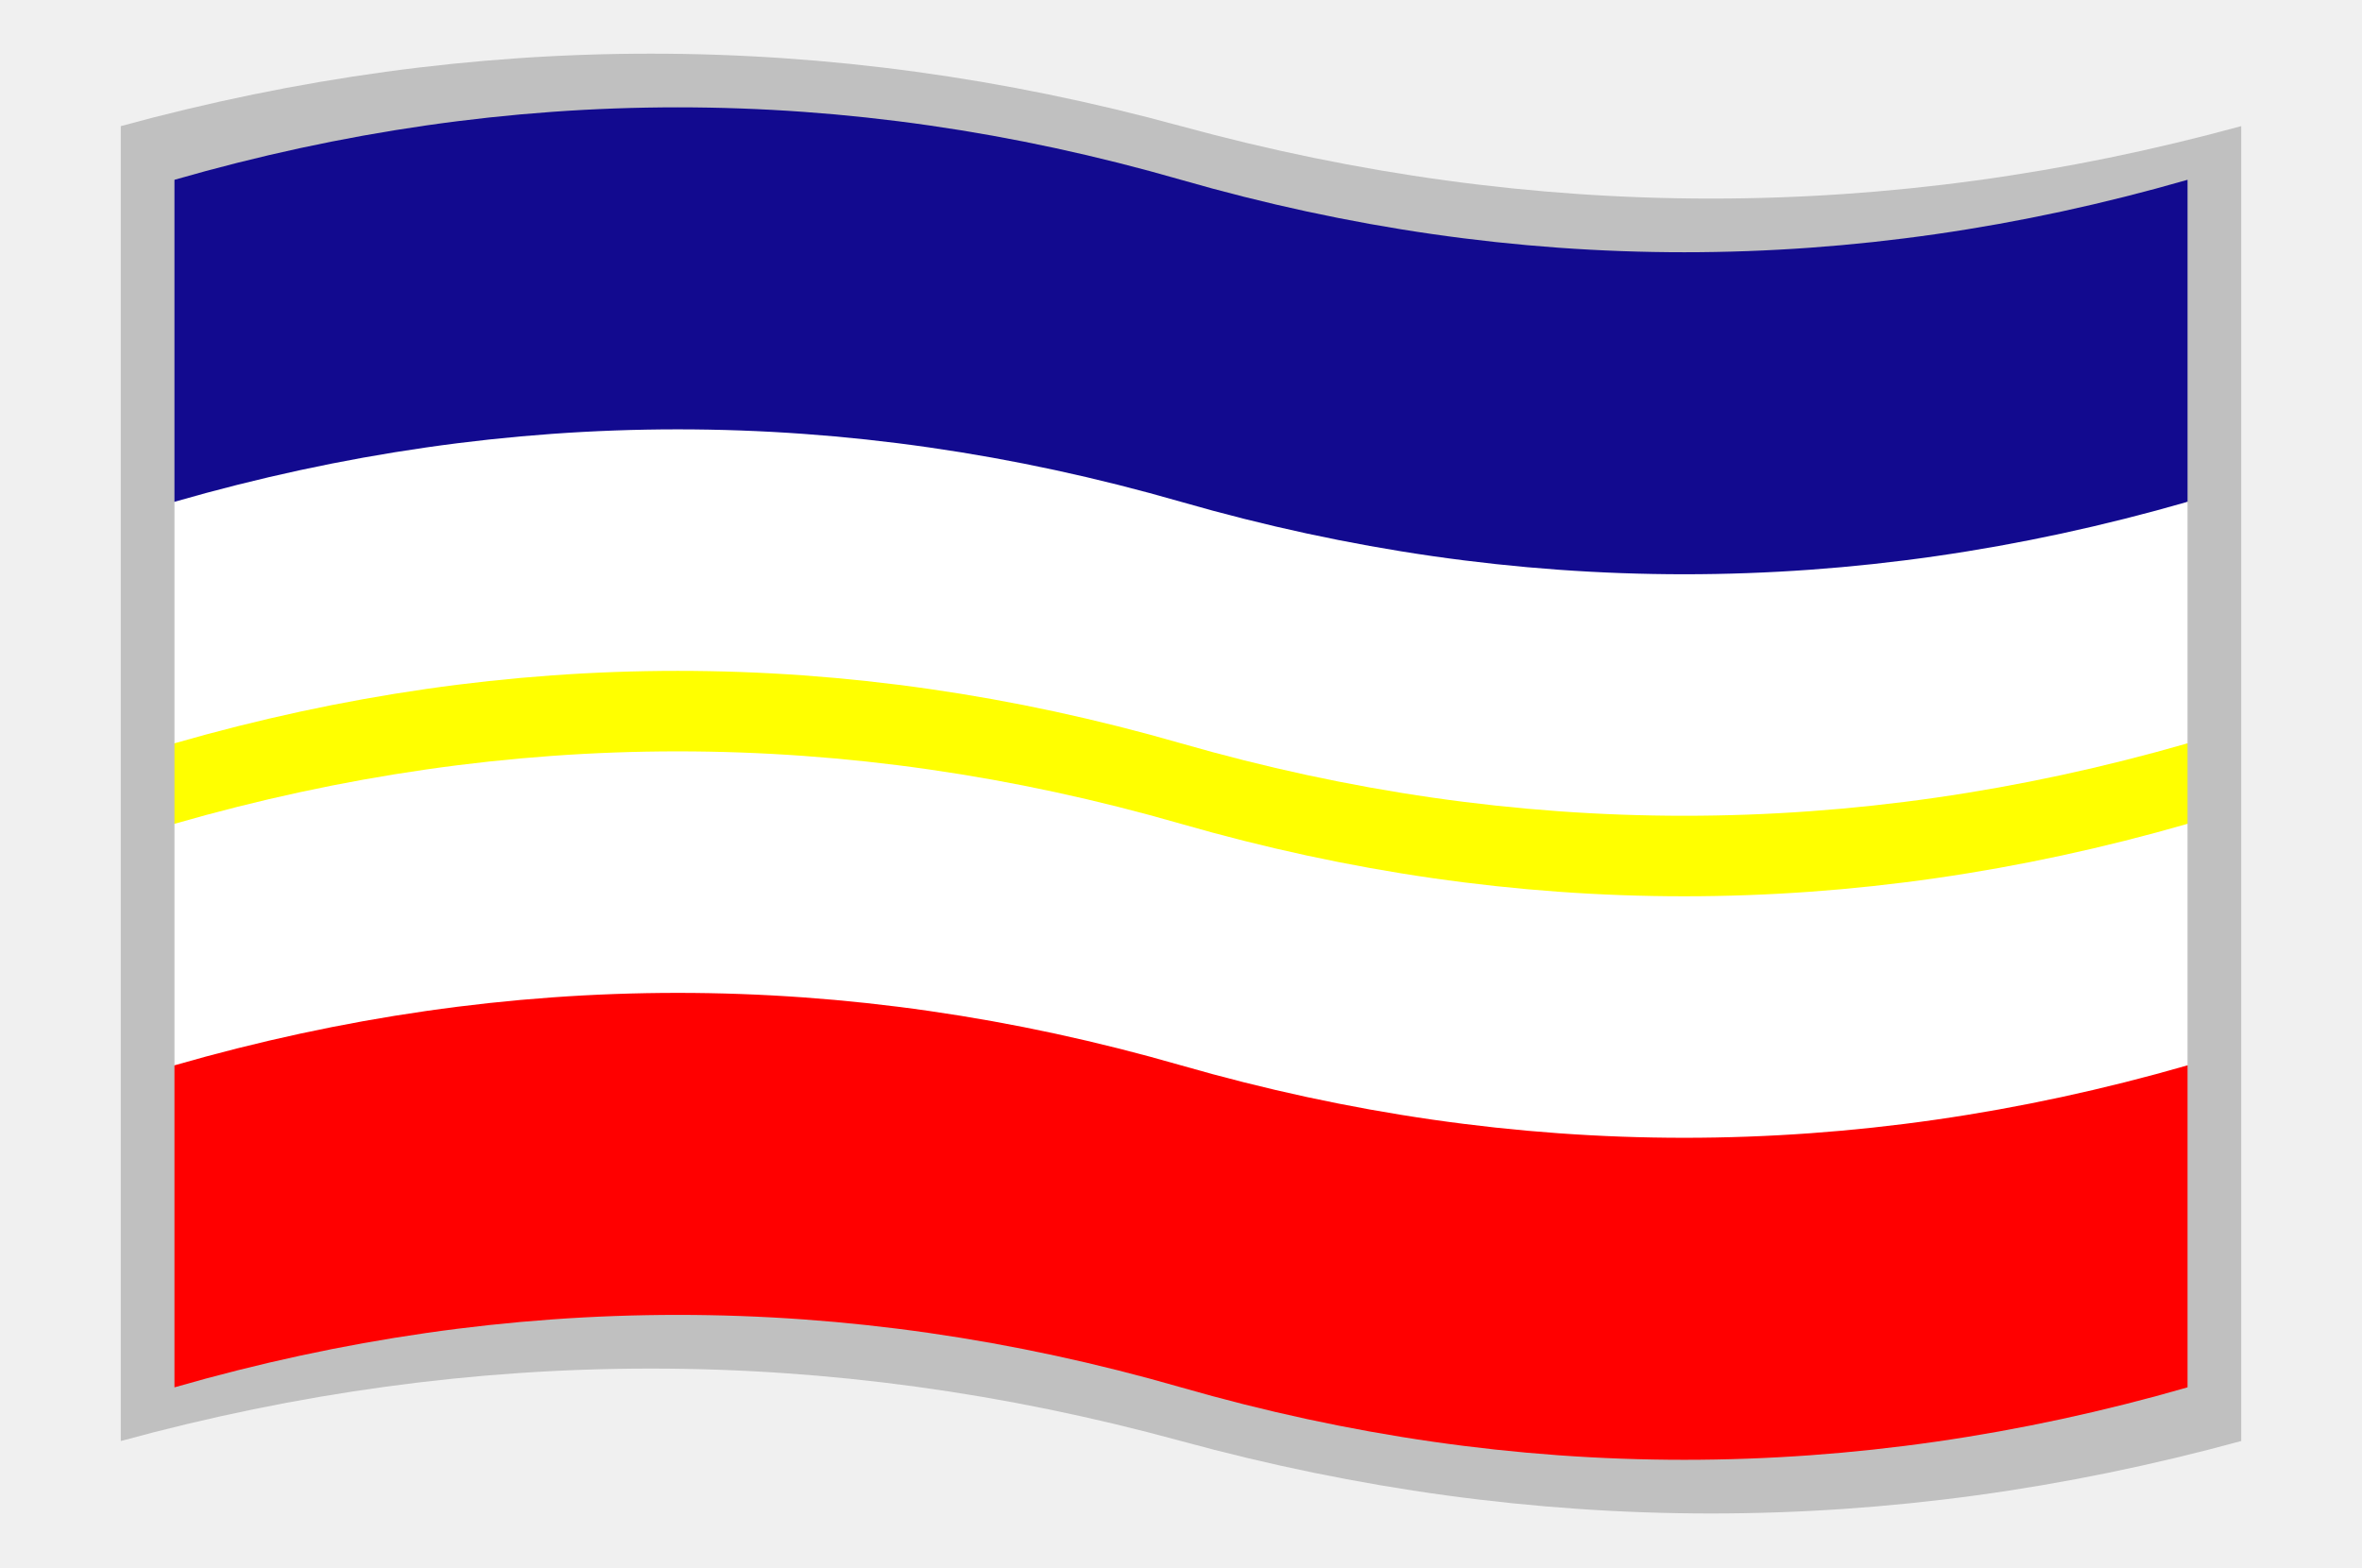
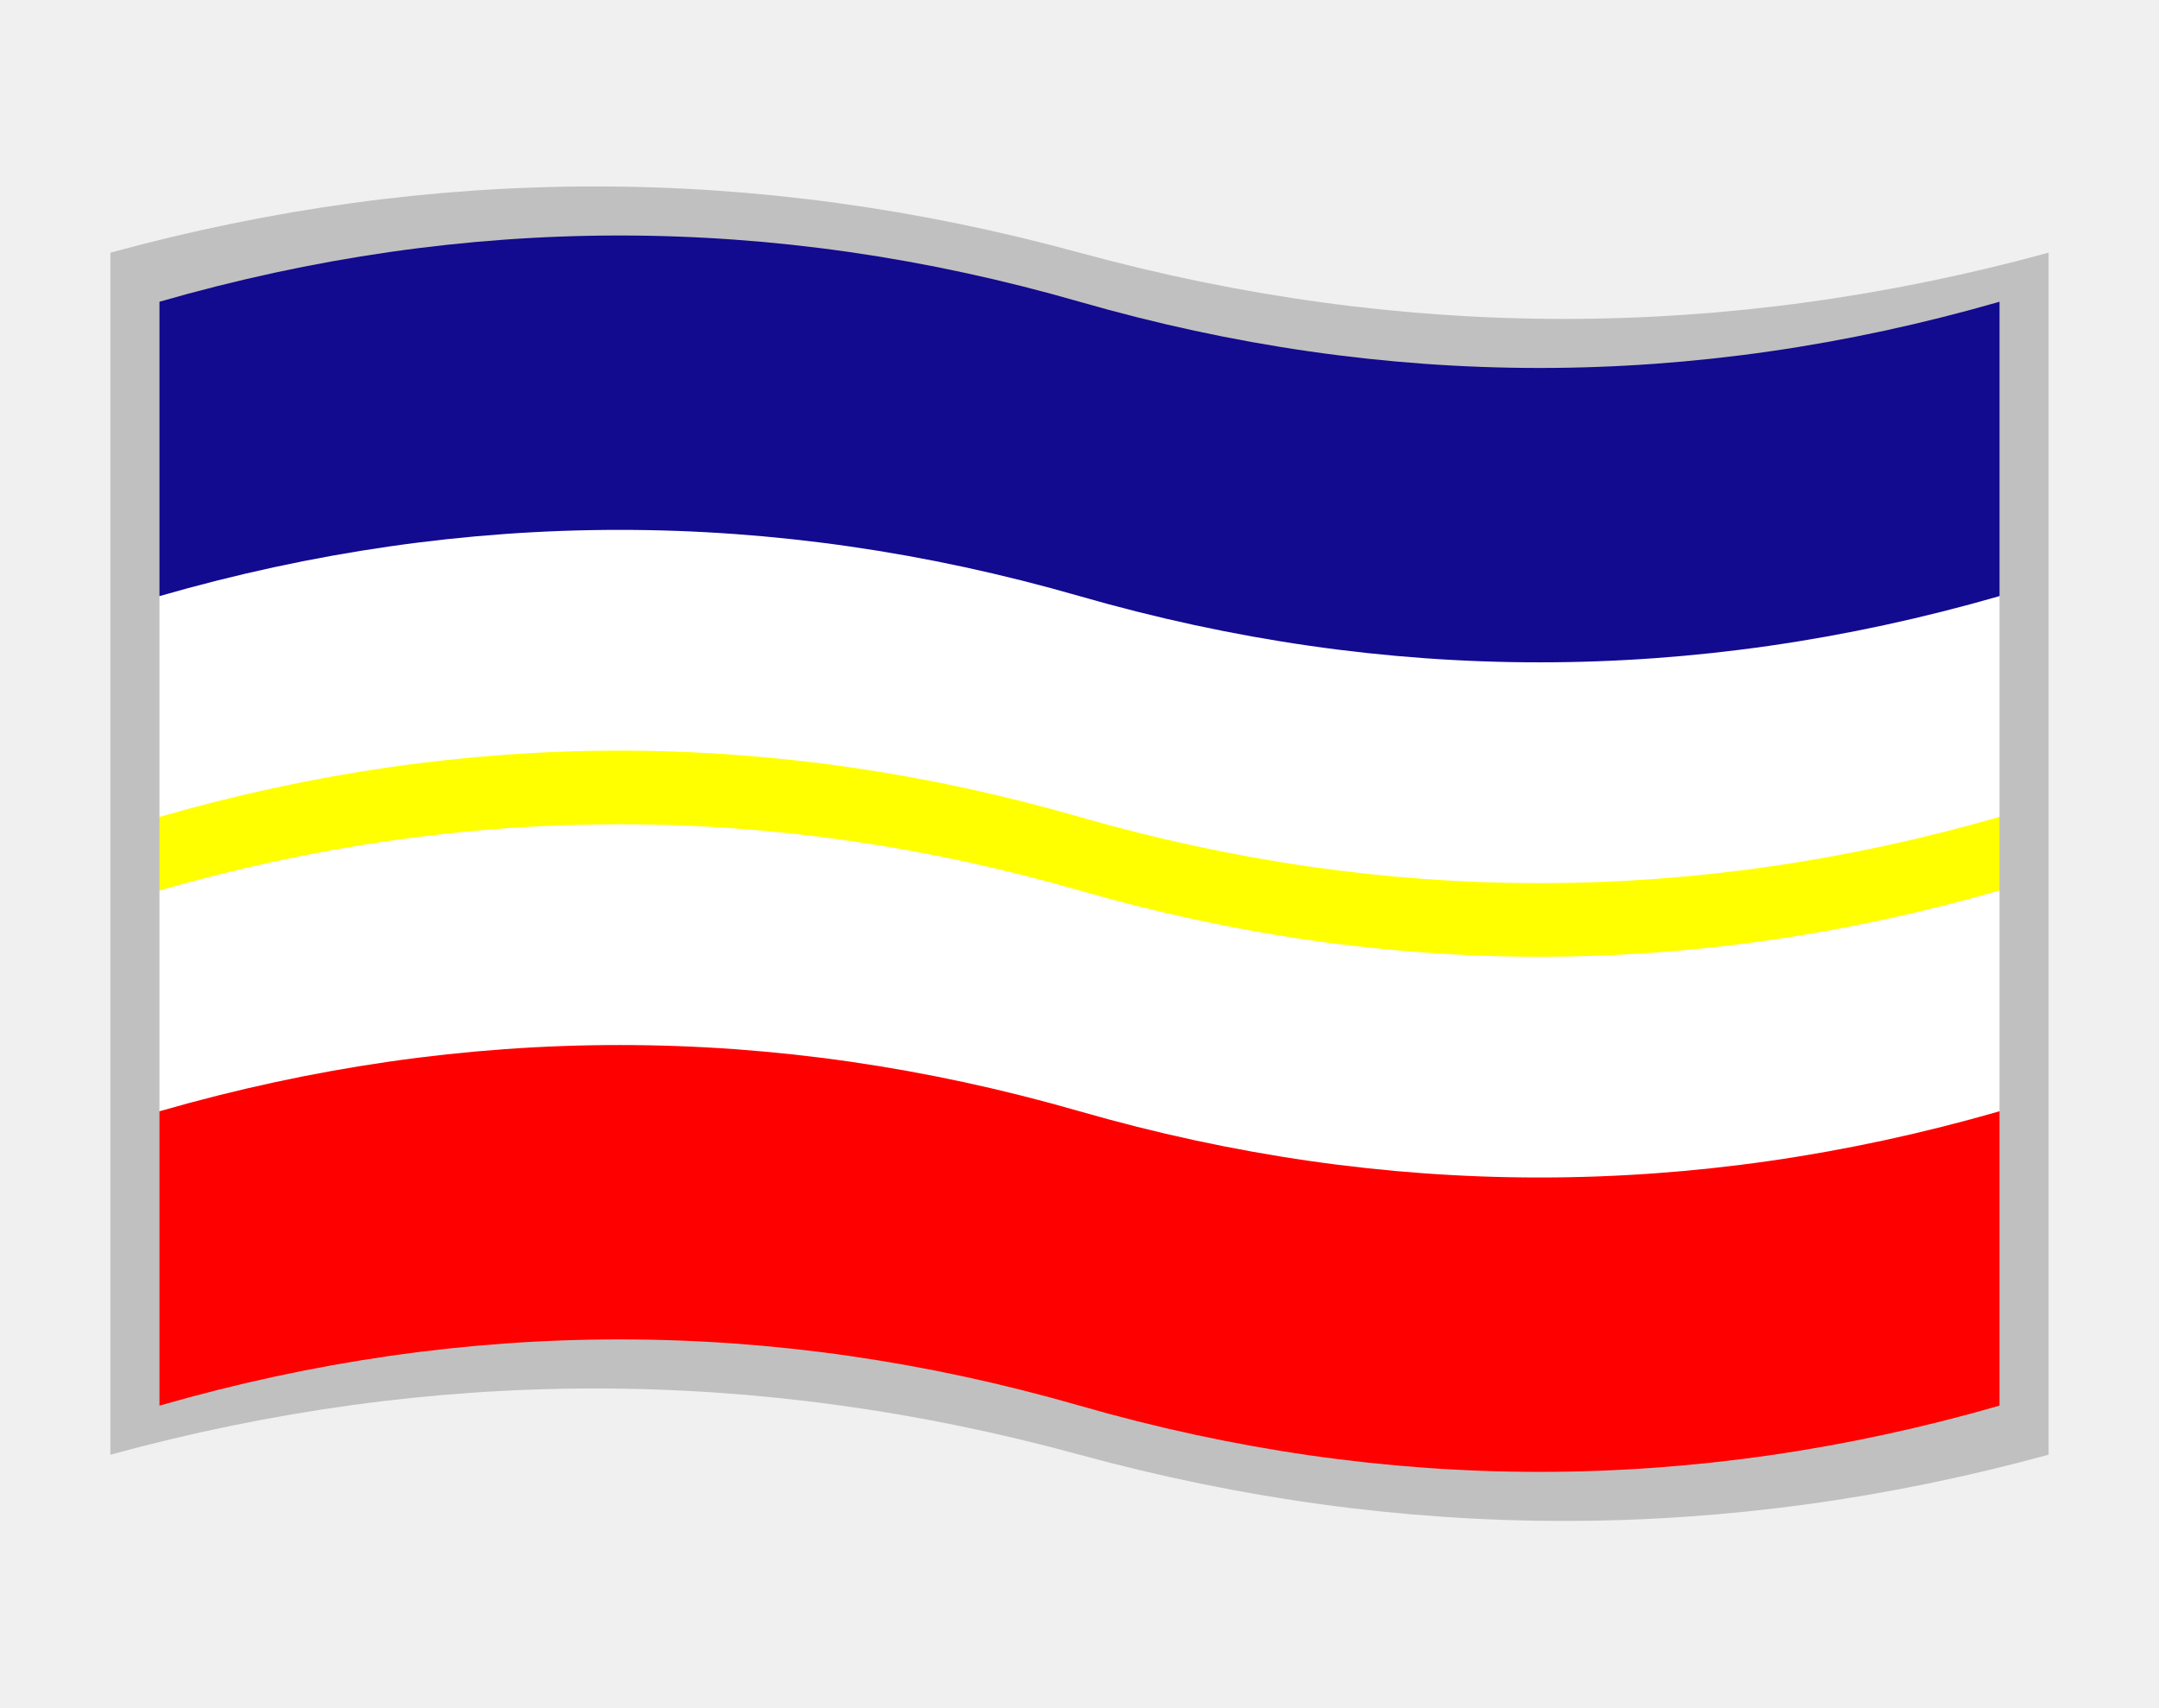
- <svg xmlns="http://www.w3.org/2000/svg" version="1.1" viewBox="-10 -10 440 292">
-   <path fill="#c0c0c0" d="M12.5  13.5q98.75 -27 197.5 0t197.5 0v245q-98.75 27 -197.5 0t-197.5 0z" />
-   <path fill="#120a8f" d="M22.5  23.5q93.75 -27 187.5 0t187.5 0v60l-93.75 50h-187.5l-93.75 -50z" />
-   <path fill="#fff" d="M22.5  83.5q93.75 -27 187.5 0t187.5 0v45l-93.75 50h-187.5l-93.75 -50z" />
-   <path fill="#ff0" d="M22.5 128.5q93.75 -27 187.5 0t187.5 0v15l-93.75 50h-187.5l-93.75 -50z" />
-   <path fill="#fff" d="M22.5 143.5q93.75 -27 187.5 0t187.5 0v45l-93.75 40h-187.5l-93.75 -40z" />
-   <path fill="#f00" d="M22.5 188.5q93.75 -27 187.5 0t187.5 0v60q-93.75 27 -187.5 0t-187.5 0z" />
+ <svg xmlns="http://www.w3.org/2000/svg" version="1.1" viewBox="-10 -10 440 348">
+   <path fill="#c0c0c0" d="M12.5  41.5q98.75 -27 197.5 0t197.5 0v245q-98.75 27 -197.5 0t-197.5 0z" />
+   <path fill="#120a8f" d="M22.5  51.5q93.75 -27 187.5 0t187.5 0v60l-93.75 50h-187.5l-93.75 -50z" />
+   <path fill="#fff" d="M22.5 111.5q93.75 -27 187.5 0t187.5 0v45l-93.75 50h-187.5l-93.75 -50z" />
+   <path fill="#ff0" d="M22.5 156.5q93.75 -27 187.5 0t187.5 0v15l-93.75 50h-187.5l-93.75 -50z" />
+   <path fill="#fff" d="M22.5 171.5q93.75 -27 187.5 0t187.5 0v45l-93.75 40h-187.5l-93.75 -40z" />
+   <path fill="#f00" d="M22.5 216.5q93.75 -27 187.5 0t187.5 0v60q-93.75 27 -187.5 0t-187.5 0z" />
</svg>
